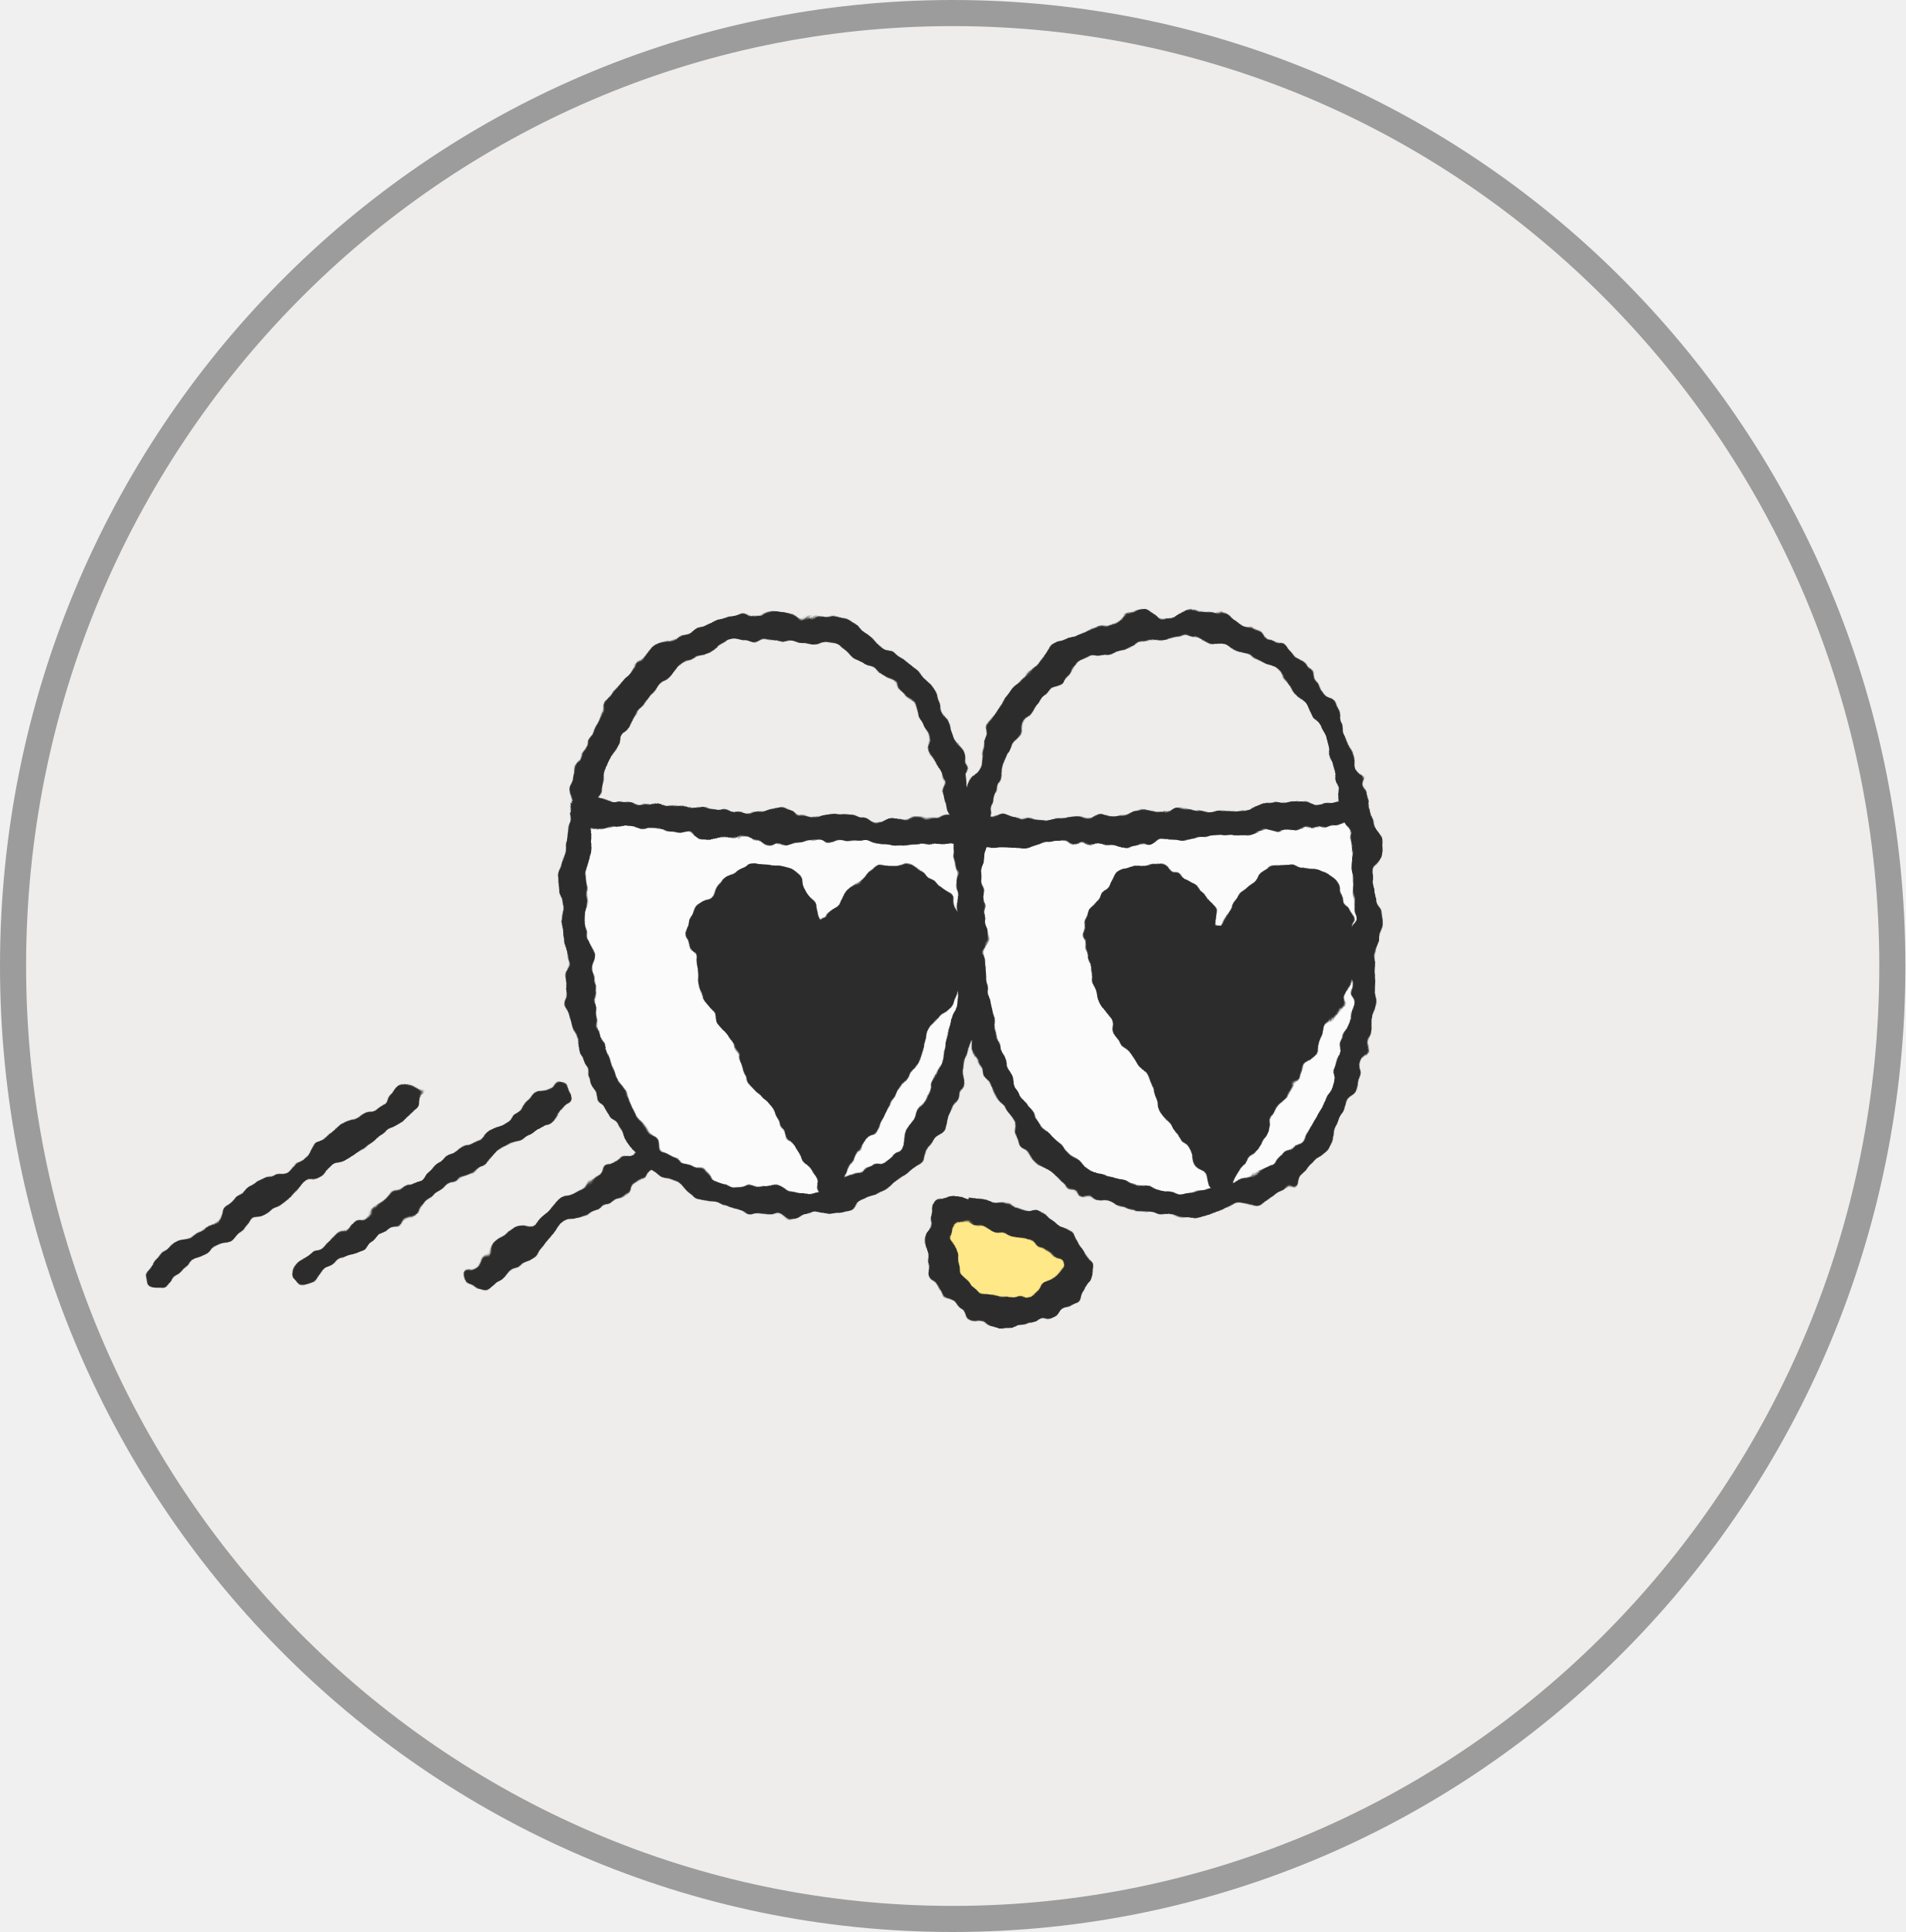
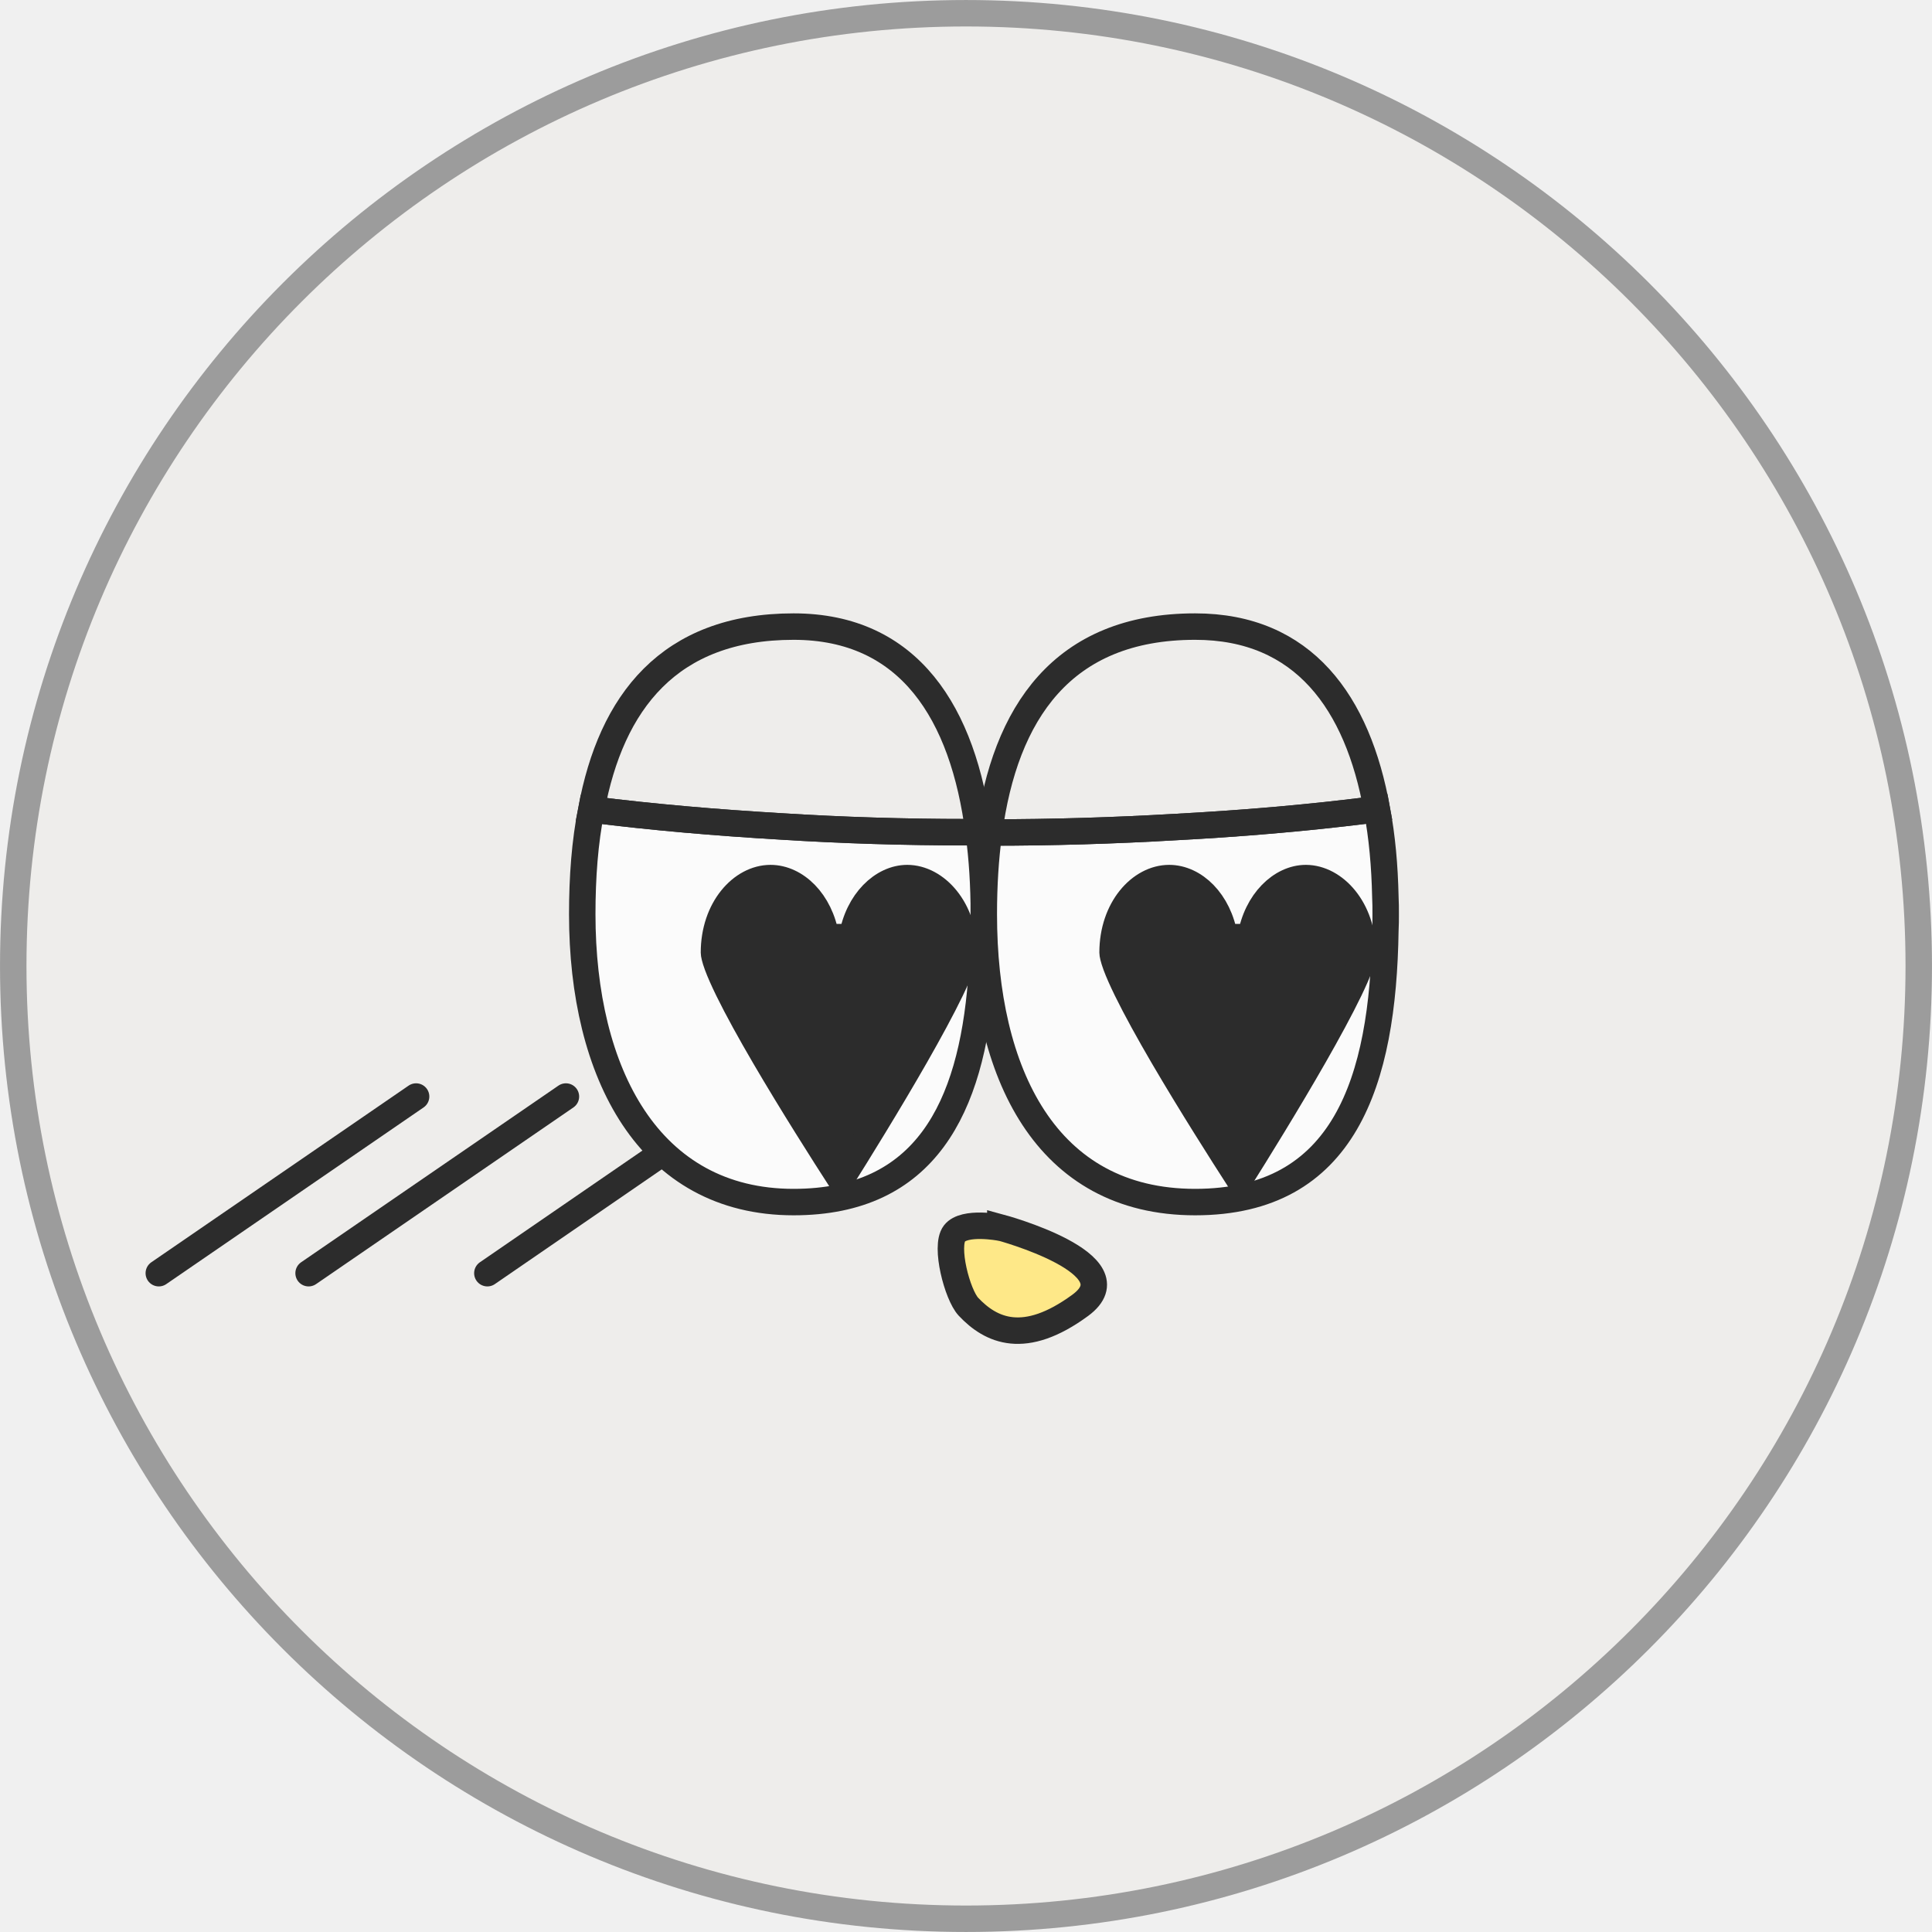
- <svg xmlns="http://www.w3.org/2000/svg" width="73" height="74" viewBox="0 0 73 74" fill="none">
+ <svg xmlns="http://www.w3.org/2000/svg" width="62" height="62" viewBox="0 0 62 62" fill="none">
  <g clip-path="url(#clip0_40000417_6755)">
-     <path d="M36.5 0.5C56.376 0.5 72.5 16.835 72.5 37C72.5 57.165 56.376 73.5 36.5 73.5C16.624 73.5 0.5 57.165 0.5 37C0.5 16.835 16.624 0.5 36.5 0.5Z" fill="#EEEDEB" stroke="#9C9C9C" />
-     <g filter="url(#filter0_g_40000417_6755)">
-       <path d="M15.723 42L6 48.766" stroke="#2C2C2C" stroke-miterlimit="10" stroke-linecap="round" />
-       <path d="M21.383 42L11.661 48.766" stroke="#2C2C2C" stroke-miterlimit="10" stroke-linecap="round" />
-       <path d="M28.126 42L18.415 48.766" stroke="#2C2C2C" stroke-miterlimit="10" stroke-linecap="round" />
-       <path d="M37.173 35.015V35.419C37.173 35.665 37.161 35.898 37.161 36.143C37.148 36.511 37.124 36.879 37.099 37.235C37.099 37.345 37.087 37.456 37.075 37.566C36.694 42.423 34.977 46.042 29.985 46.042C24.515 46.042 22 41.099 22 35.015C22 33.604 22.098 32.243 22.343 31.004C24.649 31.298 27.053 31.507 29.519 31.654C31.813 31.801 34.155 31.875 36.559 31.875C36.694 31.887 36.842 31.887 36.977 31.887C37.111 32.88 37.173 33.923 37.173 35.015Z" fill="#FBFBFB" stroke="#2C2C2C" stroke-miterlimit="10" />
-       <path d="M52.358 35.015C52.358 35.223 52.358 35.432 52.345 35.64C52.259 41.43 50.8 46.042 45.157 46.042C39.515 46.042 37.172 41.099 37.172 35.015C37.172 33.923 37.234 32.88 37.369 31.887C39.773 31.887 42.115 31.813 44.409 31.678C46.911 31.544 49.316 31.335 51.646 31.041H51.658C51.781 31.041 51.904 31.028 52.026 31.004C52.222 32.046 52.321 33.175 52.345 34.352C52.358 34.573 52.358 34.794 52.358 35.015Z" fill="#FBFBFB" stroke="#2C2C2C" stroke-miterlimit="10" />
-       <path d="M37.798 46.378C37.798 46.378 42.932 47.761 40.819 49.32C38.705 50.87 37.445 50.28 36.591 49.373C36.168 48.915 35.693 47.092 36.063 46.607C36.432 46.123 37.798 46.387 37.798 46.387V46.378Z" fill="#FEE888" stroke="#2C2C2C" stroke-miterlimit="10" />
-       <path d="M36.976 31.887C36.842 31.887 36.694 31.887 36.559 31.875C34.155 31.875 31.812 31.801 29.519 31.654C27.053 31.507 24.649 31.298 22.343 31.004C23.091 26.907 25.275 24 29.985 24C34.364 24 36.4 27.324 36.976 31.887Z" stroke="#2C2C2C" stroke-miterlimit="10" />
-       <path d="M52.026 31.004C51.904 31.028 51.781 31.041 51.658 31.041H51.646C49.316 31.335 46.911 31.544 44.409 31.678C42.115 31.813 39.773 31.887 37.369 31.887C37.97 27.324 40.129 24 45.157 24C49.254 24 51.303 26.907 52.026 31.004Z" stroke="#2C2C2C" stroke-miterlimit="10" />
-       <path d="M34.278 33.626C35.356 33.626 36.427 34.804 36.427 36.486V36.67C36.408 36.747 36.377 36.853 36.327 36.992C36.235 37.245 36.099 37.56 35.926 37.924C35.581 38.649 35.105 39.536 34.586 40.456C33.559 42.28 32.38 44.204 31.769 45.191C31.147 44.211 29.94 42.293 28.886 40.466C28.356 39.545 27.869 38.655 27.516 37.923C27.339 37.556 27.2 37.237 27.106 36.978C27.006 36.704 26.977 36.547 26.977 36.486C26.977 34.79 28.037 33.626 29.114 33.626C30.057 33.626 30.986 34.516 31.209 35.891H32.196C32.418 34.516 33.359 33.626 34.278 33.626Z" fill="#2C2C2C" stroke="#2C2C2C" />
-       <path d="M49.339 33.626C50.417 33.626 51.489 34.804 51.489 36.486V36.67C51.47 36.747 51.438 36.853 51.388 36.992C51.296 37.245 51.161 37.56 50.988 37.924C50.643 38.649 50.166 39.536 49.648 40.456C48.62 42.28 47.441 44.204 46.831 45.191C46.208 44.211 45.001 42.293 43.948 40.466C43.417 39.545 42.931 38.655 42.578 37.923C42.401 37.556 42.261 37.237 42.167 36.978C42.068 36.704 42.039 36.547 42.039 36.486C42.039 34.79 43.099 33.626 44.175 33.626C45.118 33.626 46.048 34.516 46.27 35.891H47.257C47.479 34.516 48.421 33.626 49.339 33.626Z" fill="#2C2C2C" stroke="#2C2C2C" />
-     </g>
+     <circle cx="31" cy="31" r="30.575" fill="#EEEDEB" stroke="#9C9C9C" stroke-width="0.849" />
+     <path d="M13.353 35.189L5.096 40.858" stroke="#2C2C2C" stroke-width="0.849" stroke-miterlimit="10" stroke-linecap="round" />
+     <path d="M18.161 35.189L9.903 40.858" stroke="#2C2C2C" stroke-width="0.849" stroke-miterlimit="10" stroke-linecap="round" />
+     <path d="M23.888 35.189L15.64 40.858" stroke="#2C2C2C" stroke-width="0.849" stroke-miterlimit="10" stroke-linecap="round" />
+     <path d="M31.572 29.337V29.676C31.572 29.881 31.561 30.077 31.561 30.282C31.551 30.591 31.53 30.899 31.509 31.197C31.509 31.289 31.499 31.382 31.488 31.474C31.165 35.544 29.707 38.576 25.467 38.576C20.821 38.576 18.685 34.434 18.685 29.337C18.685 28.155 18.768 27.014 18.977 25.976C20.935 26.223 22.977 26.398 25.071 26.521C27.019 26.644 29.009 26.706 31.051 26.706C31.165 26.716 31.29 26.716 31.405 26.716C31.52 27.549 31.572 28.422 31.572 29.337Z" fill="#FBFBFB" stroke="#2C2C2C" stroke-width="0.849" stroke-miterlimit="10" />
+     <path d="M44.468 29.337C44.468 29.512 44.468 29.686 44.458 29.861C44.385 34.712 43.145 38.576 38.353 38.576C33.561 38.576 31.571 34.434 31.571 29.337C31.571 28.422 31.623 27.549 31.738 26.716C33.78 26.716 35.77 26.655 37.718 26.541C39.843 26.428 41.885 26.254 43.864 26.007H43.874C43.979 26.007 44.083 25.997 44.187 25.976C44.354 26.85 44.437 27.795 44.458 28.782C44.468 28.967 44.468 29.152 44.468 29.337Z" fill="#FBFBFB" stroke="#2C2C2C" stroke-width="0.849" stroke-miterlimit="10" />
+     <path d="M32.102 39.39C32.102 39.39 36.463 40.564 34.668 41.888C32.873 43.205 31.803 42.703 31.077 41.933C30.718 41.544 30.314 39.996 30.628 39.584C30.943 39.173 32.102 39.397 32.102 39.397V39.39Z" fill="#FEE888" stroke="#2C2C2C" stroke-width="0.849" stroke-miterlimit="10" />
+     <path d="M31.405 26.716C31.29 26.716 31.165 26.716 31.05 26.706C29.009 26.706 27.019 26.644 25.071 26.521C22.977 26.398 20.935 26.223 18.977 25.976C19.612 22.544 21.466 20.108 25.467 20.108C29.186 20.108 30.915 22.893 31.405 26.716Z" stroke="#2C2C2C" stroke-width="0.849" stroke-miterlimit="10" />
+     <path d="M44.187 25.976C44.083 25.997 43.978 26.007 43.874 26.007H43.864C41.885 26.254 39.843 26.428 37.718 26.541C35.769 26.655 33.78 26.716 31.738 26.716C32.248 22.893 34.082 20.108 38.353 20.108C41.832 20.108 43.572 22.544 44.187 25.976Z" stroke="#2C2C2C" stroke-width="0.849" stroke-miterlimit="10" />
+     <path d="M29.113 28.179C30.034 28.179 30.938 29.168 30.939 30.57V30.719C30.923 30.783 30.897 30.872 30.854 30.989C30.776 31.201 30.66 31.465 30.514 31.769C30.221 32.376 29.816 33.12 29.376 33.891C28.502 35.42 27.5 37.033 26.981 37.86C26.453 37.039 25.427 35.431 24.532 33.899C24.082 33.128 23.669 32.382 23.369 31.769C23.219 31.462 23.1 31.194 23.02 30.978C22.936 30.748 22.912 30.619 22.912 30.57C22.912 29.156 23.808 28.179 24.727 28.179C25.533 28.179 26.318 28.927 26.506 30.073H27.345C27.532 28.927 28.329 28.179 29.113 28.179Z" fill="#2C2C2C" stroke="#2C2C2C" stroke-width="0.849" />
+     <path d="M41.905 28.179C42.825 28.179 43.73 29.168 43.73 30.57V30.719C43.715 30.783 43.689 30.872 43.645 30.989C43.568 31.201 43.452 31.465 43.306 31.769C43.013 32.376 42.608 33.12 42.168 33.891C41.294 35.42 40.292 37.033 39.773 37.86C39.245 37.039 38.219 35.431 37.324 33.899C36.874 33.128 36.461 32.382 36.161 31.769C36.011 31.462 35.892 31.194 35.812 30.978C35.728 30.748 35.704 30.619 35.704 30.57C35.704 29.156 36.6 28.179 37.52 28.179C38.325 28.179 39.11 28.927 39.298 30.073H40.137C40.324 28.927 41.121 28.179 41.905 28.179Z" fill="#2C2C2C" stroke="#2C2C2C" stroke-width="0.849" />
  </g>
  <defs>
-     <filter id="filter0_g_40000417_6755" x="5.1" y="23.1" width="48.157" height="28.078" filterUnits="userSpaceOnUse" color-interpolation-filters="sRGB">
-       <feFlood flood-opacity="0" result="BackgroundImageFix" />
-       <feBlend mode="normal" in="SourceGraphic" in2="BackgroundImageFix" result="shape" />
-       <feTurbulence type="fractalNoise" baseFrequency="0.667 0.667" numOctaves="3" seed="7043" />
-       <feDisplacementMap in="shape" scale="0.8" xChannelSelector="R" yChannelSelector="G" result="displacedImage" width="100%" height="100%" />
-       <feMerge result="effect1_texture_40000417_6755">
-         <feMergeNode in="displacedImage" />
-       </feMerge>
-     </filter>
    <clipPath id="clip0_40000417_6755">
-       <rect width="73" height="74" fill="white" />
+       <rect width="62" height="62" fill="white" />
    </clipPath>
  </defs>
</svg>
